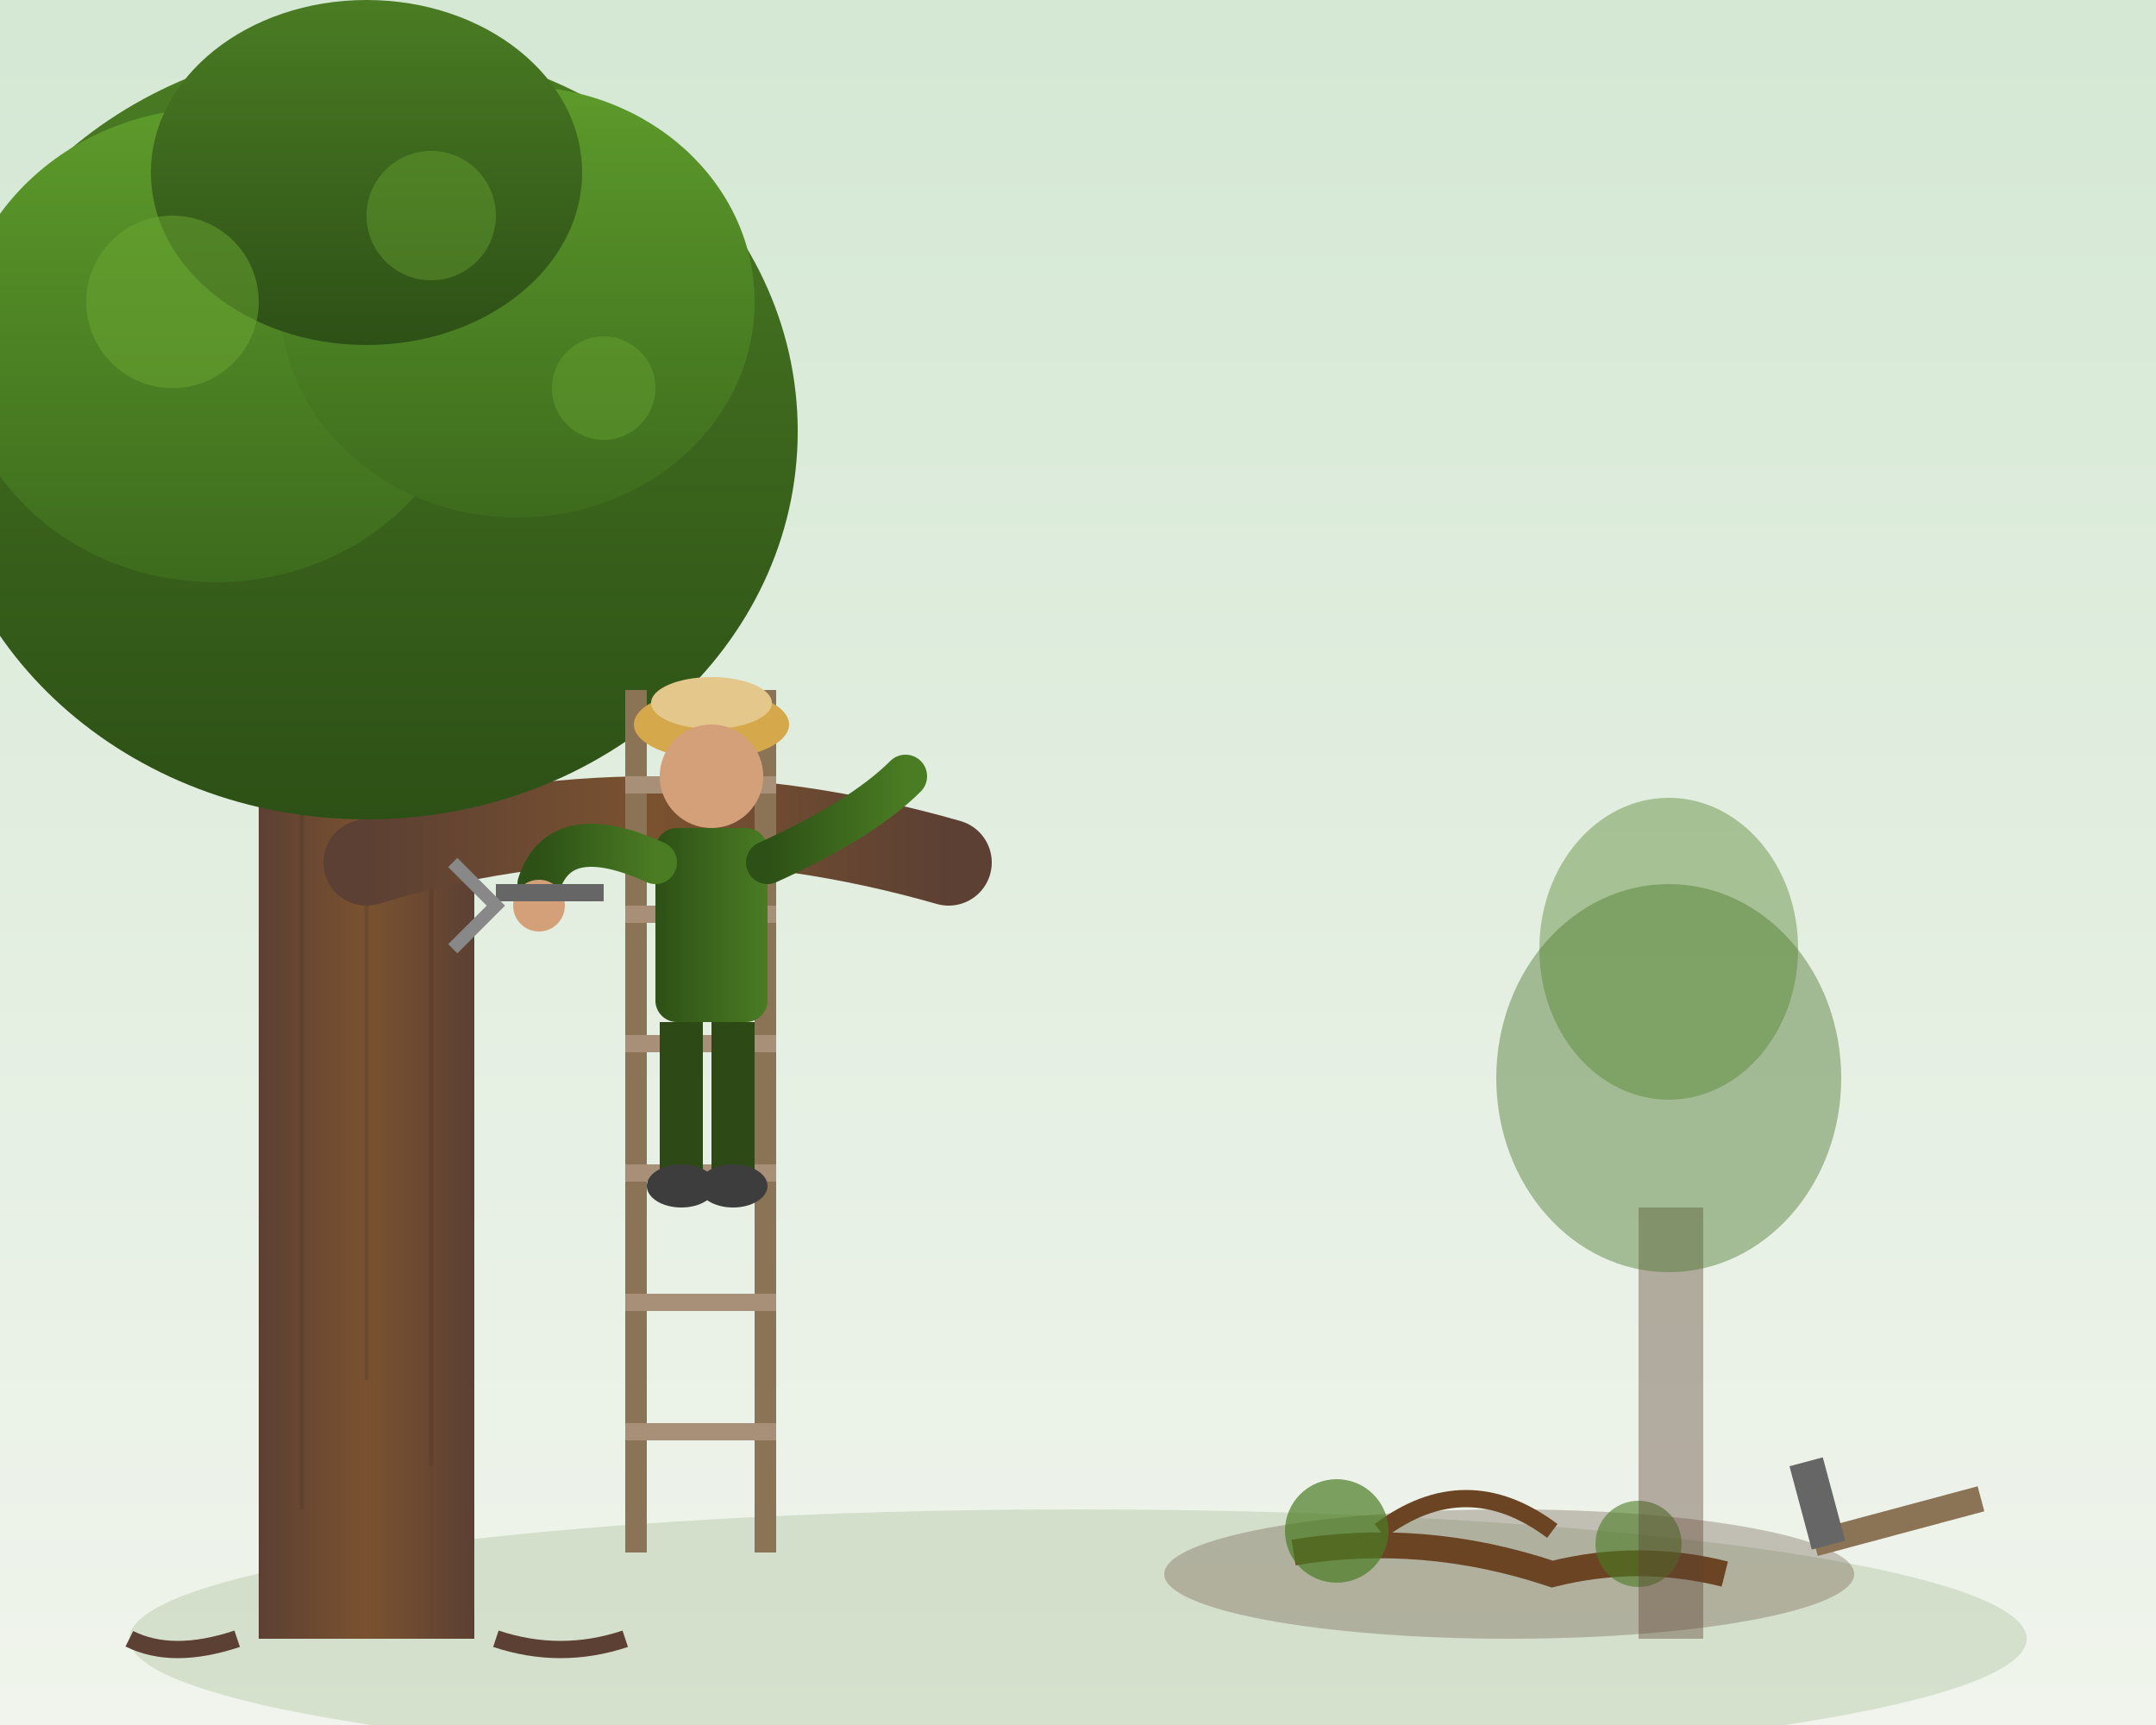
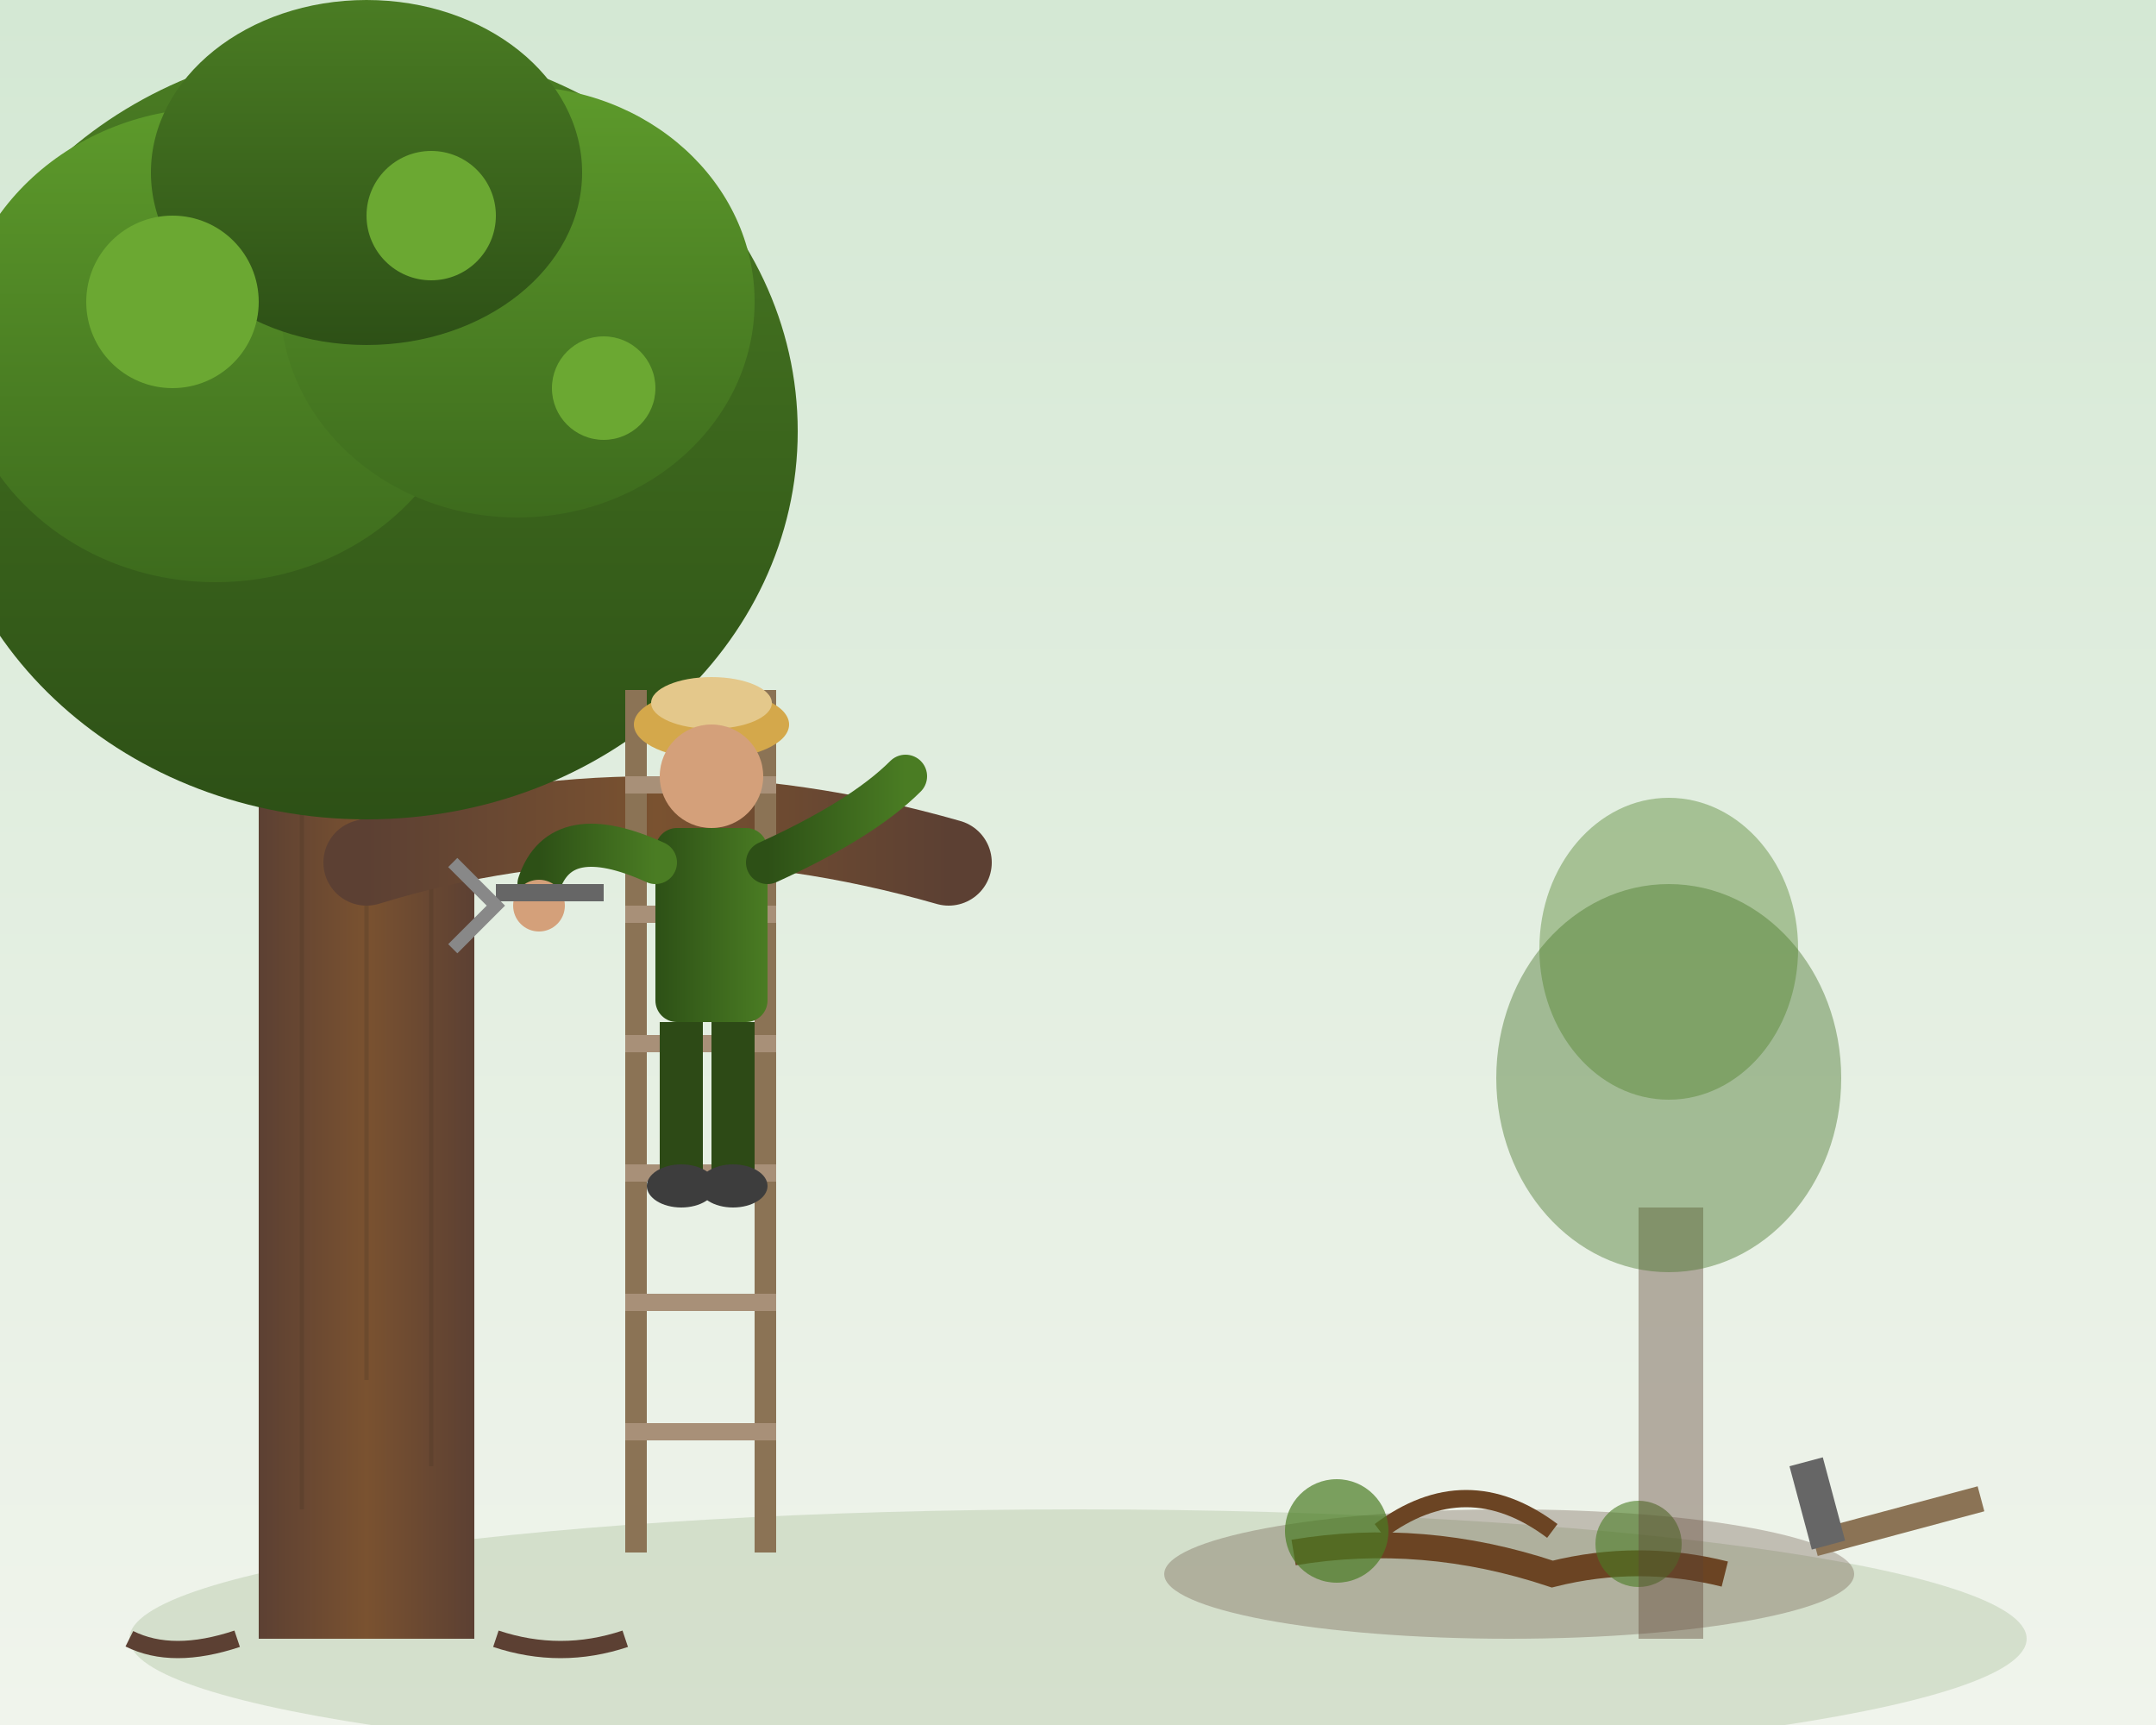
<svg xmlns="http://www.w3.org/2000/svg" viewBox="0 0 500 400" width="500" height="400">
  <defs>
    <linearGradient id="sky" x1="0%" y1="0%" x2="0%" y2="100%">
      <stop offset="0%" style="stop-color:#d4e8d4;stop-opacity:1" />
      <stop offset="100%" style="stop-color:#f0f4ec;stop-opacity:1" />
    </linearGradient>
    <linearGradient id="trunk" x1="0%" y1="0%" x2="100%" y2="0%">
      <stop offset="0%" style="stop-color:#5c4033;stop-opacity:1" />
      <stop offset="50%" style="stop-color:#7a5230;stop-opacity:1" />
      <stop offset="100%" style="stop-color:#5c4033;stop-opacity:1" />
    </linearGradient>
    <linearGradient id="canopy1" x1="0%" y1="0%" x2="0%" y2="100%">
      <stop offset="0%" style="stop-color:#4a7c23;stop-opacity:1" />
      <stop offset="100%" style="stop-color:#2d5016;stop-opacity:1" />
    </linearGradient>
    <linearGradient id="canopy2" x1="0%" y1="0%" x2="0%" y2="100%">
      <stop offset="0%" style="stop-color:#5d9a2b;stop-opacity:1" />
      <stop offset="100%" style="stop-color:#3d6b1d;stop-opacity:1" />
    </linearGradient>
    <linearGradient id="person" x1="0%" y1="0%" x2="100%" y2="0%">
      <stop offset="0%" style="stop-color:#2d5016;stop-opacity:1" />
      <stop offset="100%" style="stop-color:#4a7c23;stop-opacity:1" />
    </linearGradient>
  </defs>
+   <style>
+     @media (prefers-reduced-motion: no-preference) {
+       .tree-sway { animation: treeSway 5s ease-in-out infinite; transform-origin: 85px 380px; }
+       .canopy-float { animation: canopyFloat 4s ease-in-out infinite; }
+       .canopy-float-delay { animation: canopyFloat 4s ease-in-out infinite 1.5s; }
+       .highlight-pulse { animation: highlightPulse 3s ease-in-out infinite; }
+       .highlight-pulse-delay { animation: highlightPulse 3s ease-in-out infinite 1s; }
+       .arm-work { animation: armWork 2s ease-in-out infinite; transform-origin: 178px 200px; }
+       .tool-work { animation: toolWork 2s ease-in-out infinite; transform-origin: 125px 210px; }
+       .bg-tree-sway { animation: bgTreeSway 7s ease-in-out infinite; transform-origin: 387px 380px; }
+ 
+       @keyframes treeSway {
+         0%, 100% { transform: rotate(0deg); }
+         50% { transform: rotate(0.5deg); }
+       }
+ 
+       @keyframes canopyFloat {
+         0%, 100% { transform: translateY(0); }
+         50% { transform: translateY(-2px); }
+       }
+ 
+       @keyframes highlightPulse {
+         0%, 100% { opacity: 0.4; transform: scale(1); }
+         50% { opacity: 0.6; transform: scale(1.05); }
+       }
+ 
+       @keyframes armWork {
+         0%, 100% { transform: rotate(0deg); }
+         25% { transform: rotate(-5deg); }
+         75% { transform: rotate(5deg); }
+       }
+ 
+       @keyframes toolWork {
+         0%, 100% { transform: rotate(0deg); }
+         25% { transform: rotate(8deg); }
+         75% { transform: rotate(-8deg); }
+       }
+ 
+       @keyframes bgTreeSway {
+         0%, 100% { transform: rotate(0deg); }
+         50% { transform: rotate(-0.3deg); }
+       }
+     }
+   </style>
  <rect width="500" height="400" fill="url(#sky)" />
  <ellipse cx="250" cy="380" rx="220" ry="30" fill="#3d6b1d" opacity="0.15" />
-   <rect x="60" y="160" width="50" height="220" fill="url(#trunk)" />
-   <path d="M55 380 Q40 385 30 380" stroke="#5c4033" stroke-width="4" fill="none" />
-   <path d="M115 380 Q130 385 145 380" stroke="#5c4033" stroke-width="4" fill="none" />
-   <path d="M70 180 L70 350" stroke="#4a3525" stroke-width="1" opacity="0.3" />
-   <path d="M85 200 L85 320" stroke="#4a3525" stroke-width="1" opacity="0.3" />
-   <path d="M100 190 L100 340" stroke="#4a3525" stroke-width="1" opacity="0.3" />
-   <path d="M85 200 Q150 180 220 200" stroke="url(#trunk)" stroke-width="20" fill="none" stroke-linecap="round" />
-   <ellipse cx="85" cy="100" rx="100" ry="90" fill="url(#canopy1)" />
-   <ellipse cx="50" cy="80" rx="60" ry="55" fill="url(#canopy2)" />
-   <ellipse cx="120" cy="70" rx="55" ry="50" fill="url(#canopy2)" />
-   <ellipse cx="85" cy="40" rx="50" ry="40" fill="url(#canopy1)" />
-   <circle cx="40" cy="70" r="20" fill="#6ba832" opacity="0.5" />
-   <circle cx="100" cy="50" r="15" fill="#6ba832" opacity="0.4" />
-   <circle cx="140" cy="90" r="12" fill="#6ba832" opacity="0.4" />
+   <g class="tree-sway">
+     <rect x="60" y="160" width="50" height="220" fill="url(#trunk)" />
+     <path d="M55 380 Q40 385 30 380" stroke="#5c4033" stroke-width="4" fill="none" />
+     <path d="M115 380 Q130 385 145 380" stroke="#5c4033" stroke-width="4" fill="none" />
+     <path d="M70 180 L70 350" stroke="#4a3525" stroke-width="1" opacity="0.3" />
+     <path d="M85 200 L85 320" stroke="#4a3525" stroke-width="1" opacity="0.3" />
+     <path d="M100 190 L100 340" stroke="#4a3525" stroke-width="1" opacity="0.3" />
+     <path d="M85 200 Q150 180 220 200" stroke="url(#trunk)" stroke-width="20" fill="none" stroke-linecap="round" />
+     <g class="canopy-float">
+       <ellipse cx="85" cy="100" rx="100" ry="90" fill="url(#canopy1)" />
+       <ellipse cx="50" cy="80" rx="60" ry="55" fill="url(#canopy2)" />
+     </g>
+     <g class="canopy-float-delay">
+       <ellipse cx="120" cy="70" rx="55" ry="50" fill="url(#canopy2)" />
+       <ellipse cx="85" cy="40" rx="50" ry="40" fill="url(#canopy1)" />
+     </g>
+     <circle cx="40" cy="70" r="20" fill="#6ba832" class="highlight-pulse" />
+     <circle cx="100" cy="50" r="15" fill="#6ba832" class="highlight-pulse-delay" />
+     <circle cx="140" cy="90" r="12" fill="#6ba832" class="highlight-pulse" />
+   </g>
  <rect x="145" y="160" width="5" height="200" fill="#8b7355" />
  <rect x="175" y="160" width="5" height="200" fill="#8b7355" />
  <rect x="145" y="180" width="35" height="4" fill="#a89078" />
  <rect x="145" y="210" width="35" height="4" fill="#a89078" />
  <rect x="145" y="240" width="35" height="4" fill="#a89078" />
  <rect x="145" y="270" width="35" height="4" fill="#a89078" />
  <rect x="145" y="300" width="35" height="4" fill="#a89078" />
  <rect x="145" y="330" width="35" height="4" fill="#a89078" />
  <ellipse cx="165" cy="168" rx="18" ry="8" fill="#d4a84b" />
  <ellipse cx="165" cy="163" rx="14" ry="6" fill="#e4c88b" />
  <circle cx="165" cy="180" r="12" fill="#d4a07a" />
  <rect x="152" y="192" width="26" height="45" rx="5" fill="url(#person)" />
  <path d="M152 200 Q130 190 125 205" stroke="url(#person)" stroke-width="10" fill="none" stroke-linecap="round" />
-   <path d="M178 200 Q200 190 210 180" stroke="url(#person)" stroke-width="10" fill="none" stroke-linecap="round" />
-   <circle cx="125" cy="210" r="6" fill="#d4a07a" />
-   <rect x="115" y="205" width="25" height="4" fill="#666" />
-   <path d="M105 200 L115 210 L105 220" stroke="#888" stroke-width="3" fill="none" />
+   <g class="arm-work">
+     <path d="M178 200 Q200 190 210 180" stroke="url(#person)" stroke-width="10" fill="none" stroke-linecap="round" />
+   </g>
+   <g class="tool-work">
+     <circle cx="125" cy="210" r="6" fill="#d4a07a" />
+     <rect x="115" y="205" width="25" height="4" fill="#666" />
+     <path d="M105 200 L115 210 L105 220" stroke="#888" stroke-width="3" fill="none" />
+   </g>
  <rect x="153" y="237" width="10" height="35" fill="#2d4a16" />
  <rect x="165" y="237" width="10" height="35" fill="#2d4a16" />
  <ellipse cx="158" cy="275" rx="8" ry="5" fill="#3d3d3d" />
  <ellipse cx="170" cy="275" rx="8" ry="5" fill="#3d3d3d" />
  <ellipse cx="350" cy="365" rx="80" ry="15" fill="#5c4033" opacity="0.3" />
  <path d="M300 360 Q330 355 360 365 Q380 360 400 365" stroke="#6b4423" stroke-width="6" fill="none" />
  <path d="M320 355 Q340 340 360 355" stroke="#6b4423" stroke-width="4" fill="none" />
  <circle cx="310" cy="355" r="12" fill="#4a7c23" opacity="0.7" />
  <circle cx="380" cy="358" r="10" fill="#4a7c23" opacity="0.6" />
  <rect x="420" y="355" width="40" height="6" fill="#8b7355" transform="rotate(-15 420 355)" />
  <rect x="415" y="340" width="8" height="20" fill="#666" transform="rotate(-15 415 340)" />
-   <rect x="380" y="280" width="15" height="100" fill="#5c4033" opacity="0.4" />
-   <ellipse cx="387" cy="250" rx="40" ry="45" fill="#3d6b1d" opacity="0.4" />
-   <ellipse cx="387" cy="220" rx="30" ry="35" fill="#4a7c23" opacity="0.4" />
+   <g class="bg-tree-sway">
+     <rect x="380" y="280" width="15" height="100" fill="#5c4033" opacity="0.4" />
+     <ellipse cx="387" cy="250" rx="40" ry="45" fill="#3d6b1d" opacity="0.4" />
+     <ellipse cx="387" cy="220" rx="30" ry="35" fill="#4a7c23" opacity="0.4" />
+   </g>
</svg>
